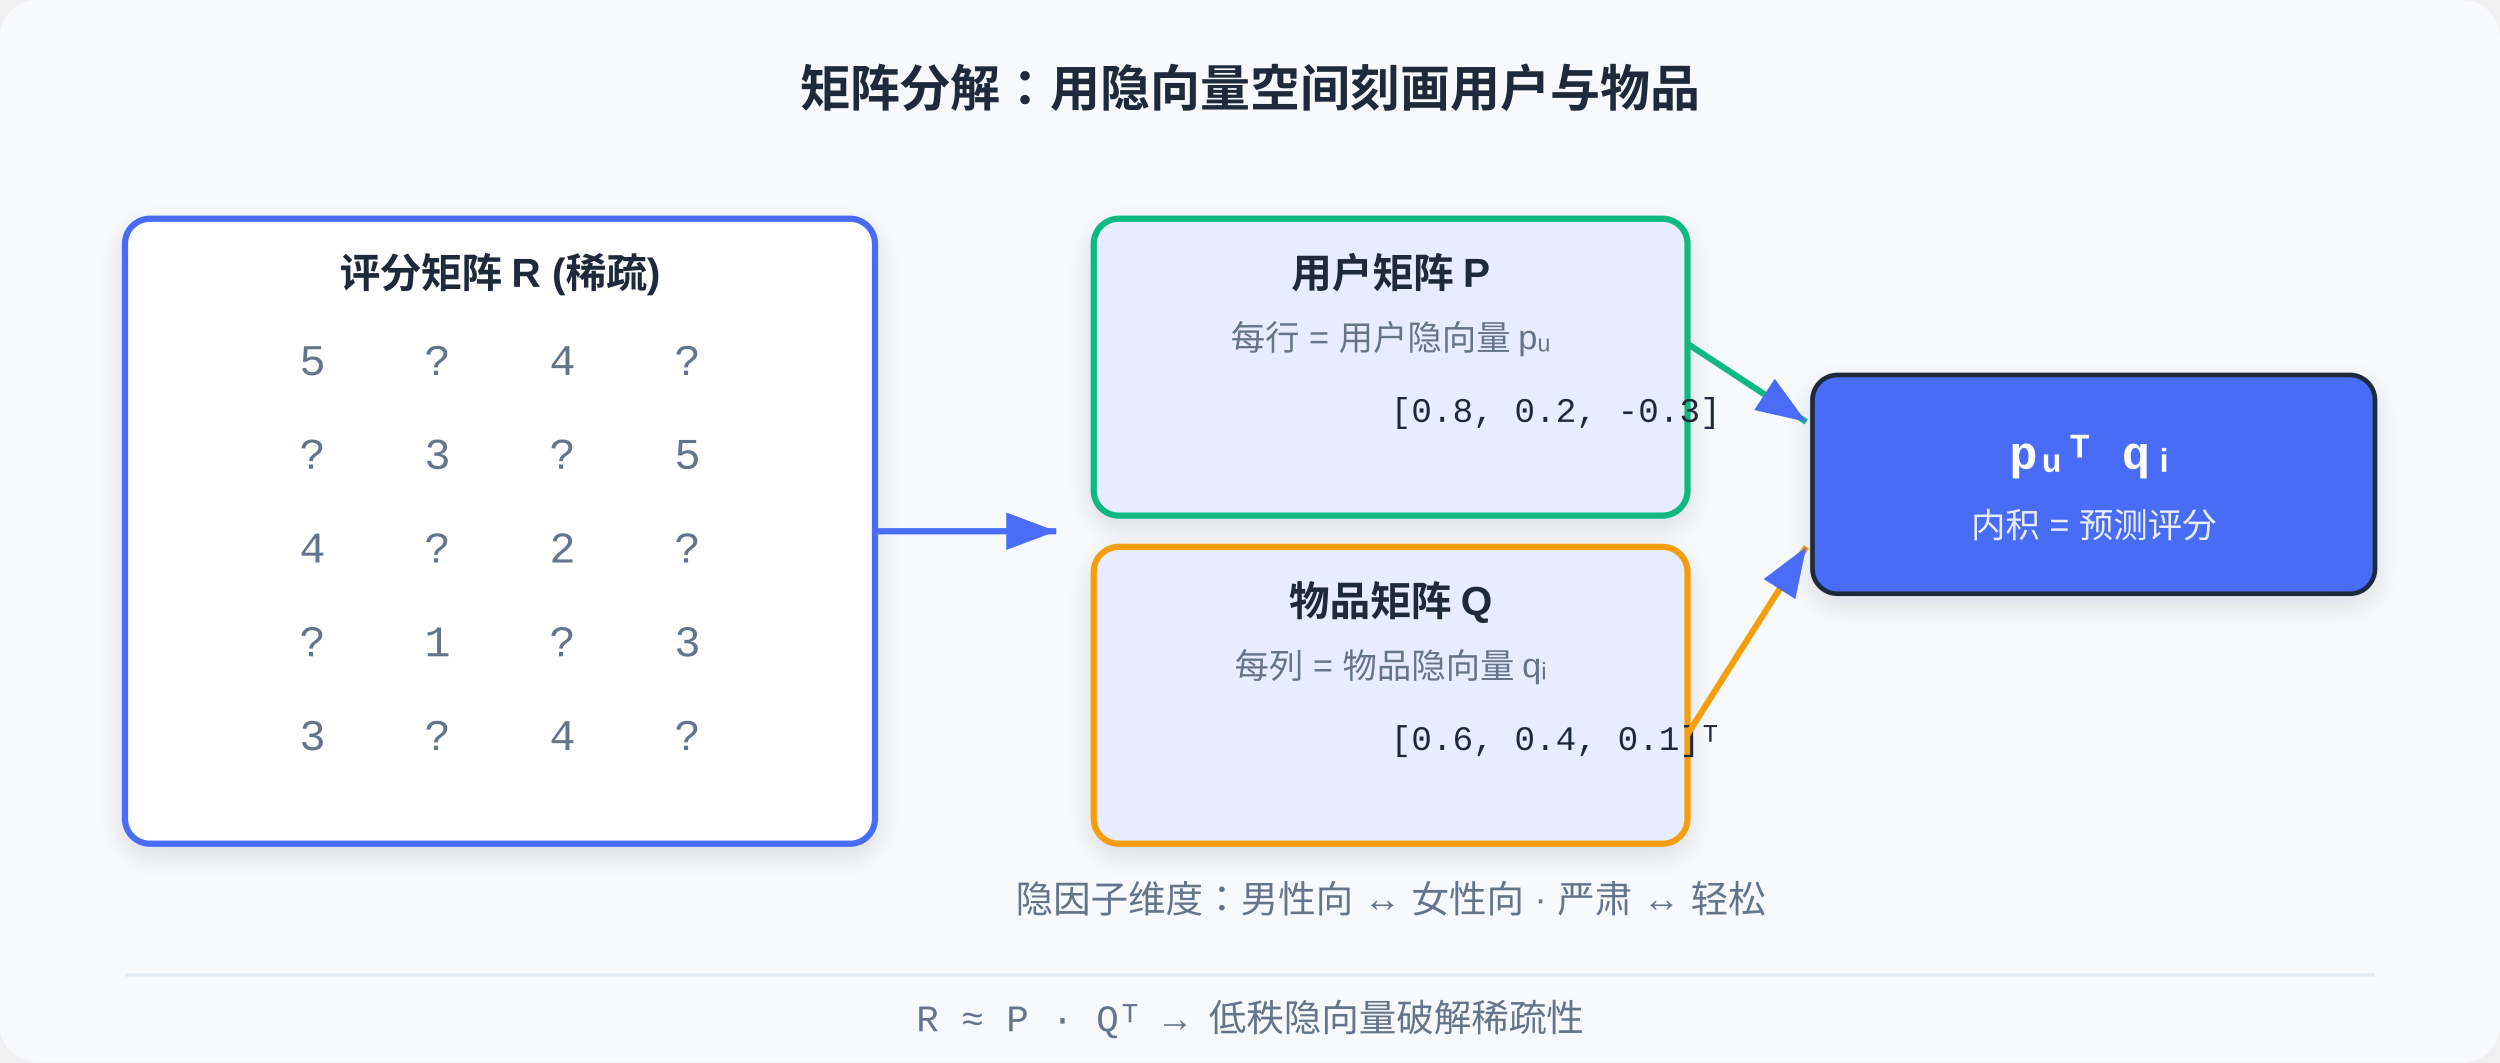
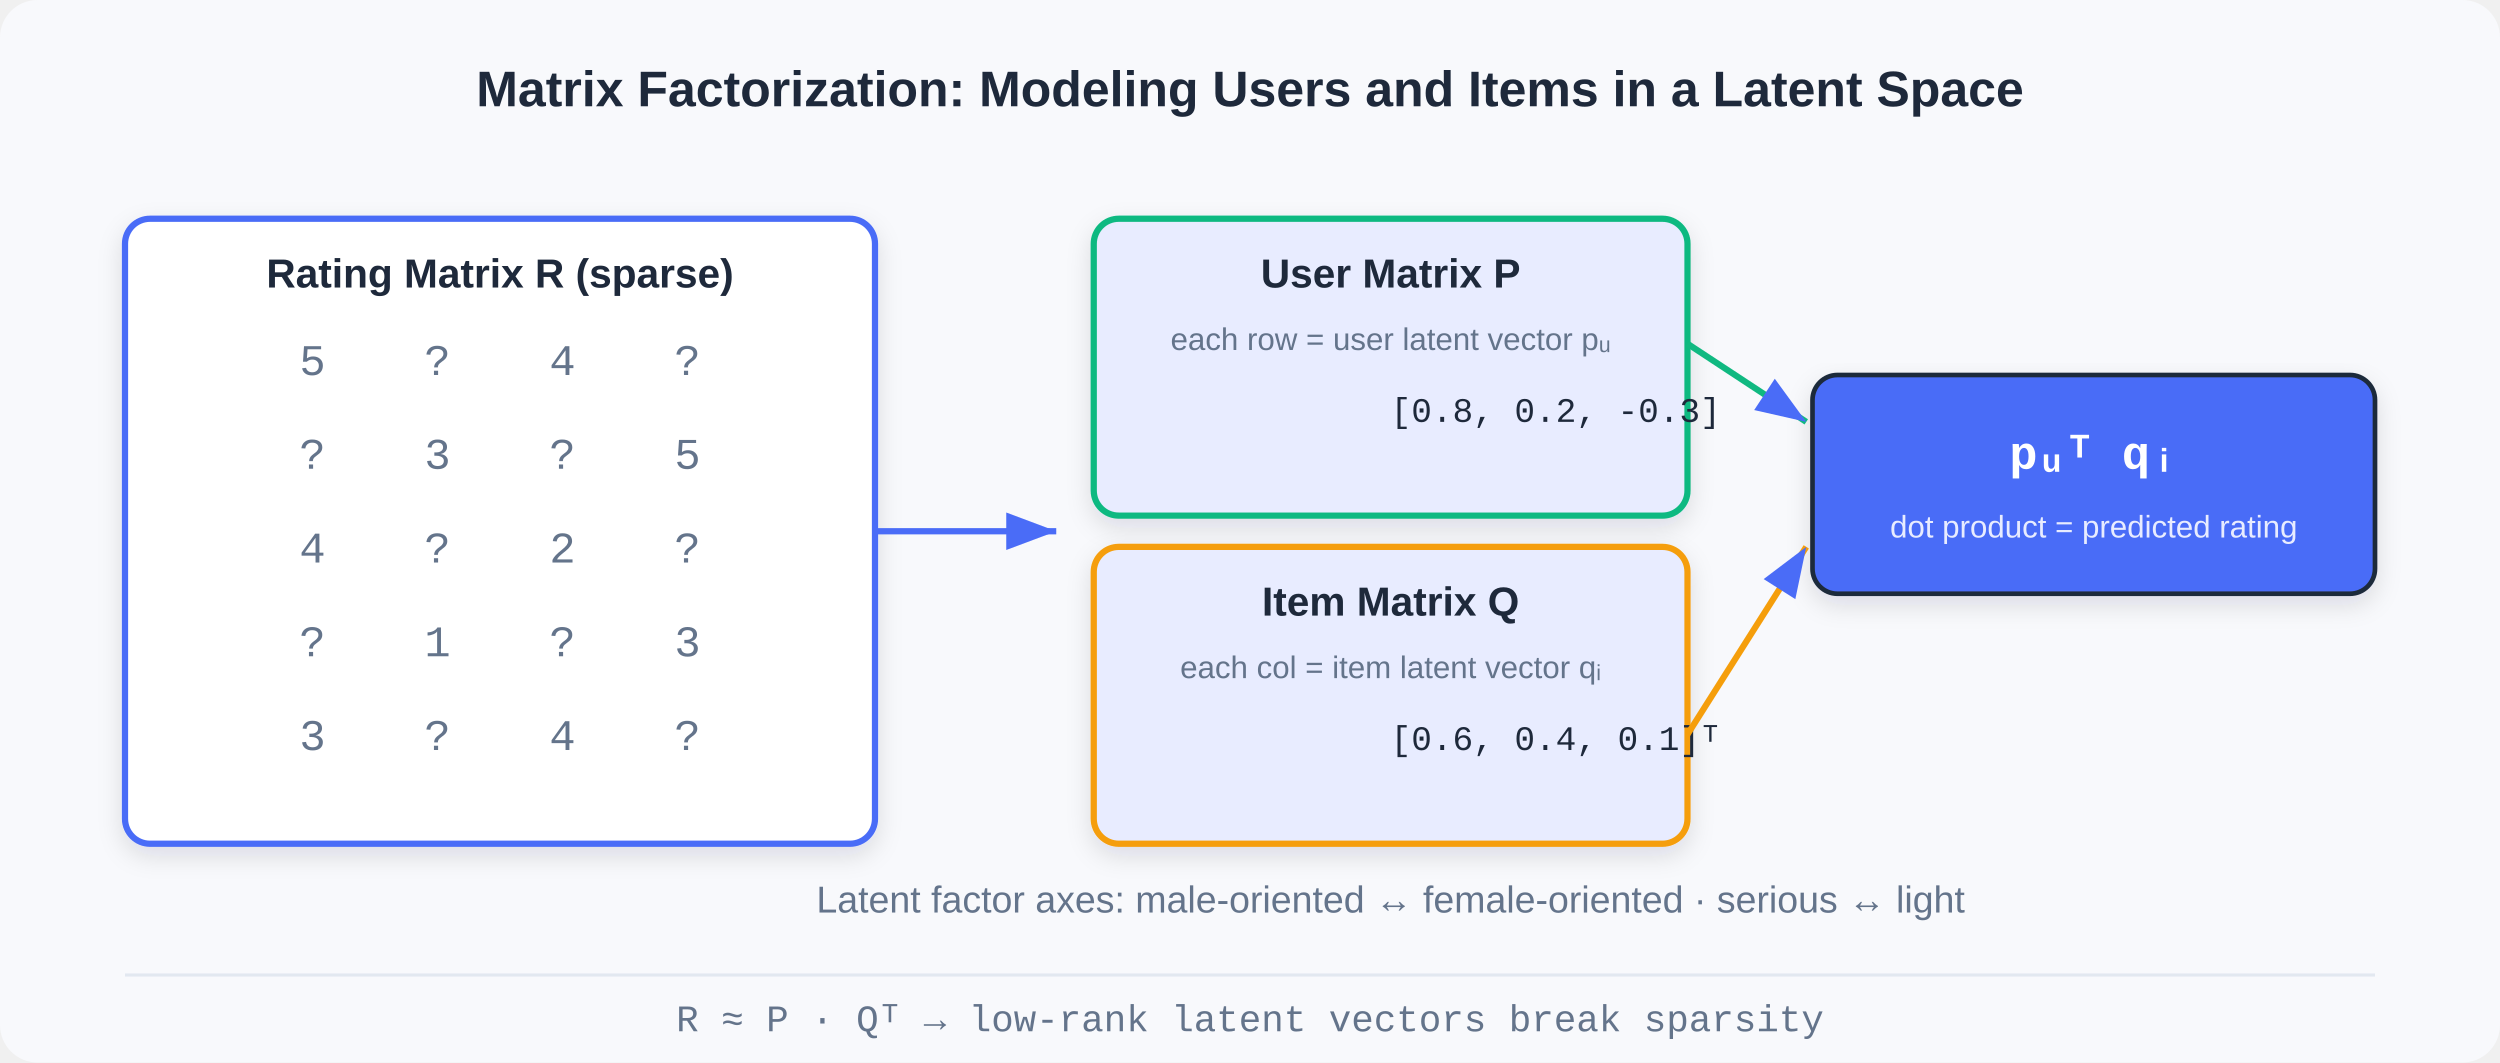
<svg xmlns="http://www.w3.org/2000/svg" width="800" height="340" viewBox="0 0 800 340">
  <defs>
    <filter id="shadow" x="-10%" y="-10%" width="120%" height="130%">
      <feDropShadow dx="0" dy="3" stdDeviation="4" flood-color="#1e293b" flood-opacity="0.12" />
    </filter>
  </defs>
  <rect x="0" y="0" width="800" height="340" fill="#f8f9fc" rx="12" />
-   <text x="400" y="34" text-anchor="middle" font-family="Arial" font-size="16" font-weight="bold" fill="#1e293b">矩阵分解：用隐向量空间刻画用户与物品</text>
+   <text x="400" y="34" text-anchor="middle" font-family="Arial" font-size="16" font-weight="bold" fill="#1e293b">Matrix Factorization: Modeling Users and Items in a Latent Space</text>
  <rect x="40" y="70" width="240" height="200" rx="8" fill="#ffffff" stroke="#4A6CF7" stroke-width="2" filter="url(#shadow)" />
-   <text x="160" y="92" text-anchor="middle" font-family="Arial" font-size="13" font-weight="bold" fill="#1e293b">评分矩阵 R (稀疏)</text>
+   <text x="160" y="92" text-anchor="middle" font-family="Arial" font-size="13" font-weight="bold" fill="#1e293b">Rating Matrix R (sparse)</text>
  <g font-family="Courier New" font-size="14" text-anchor="middle">
    <text x="100" y="120" fill="#64748b">5</text>
    <text x="140" y="120" fill="#64748b">?</text>
    <text x="180" y="120" fill="#64748b">4</text>
    <text x="220" y="120" fill="#64748b">?</text>
    <text x="100" y="150" fill="#64748b">?</text>
    <text x="140" y="150" fill="#64748b">3</text>
    <text x="180" y="150" fill="#64748b">?</text>
    <text x="220" y="150" fill="#64748b">5</text>
    <text x="100" y="180" fill="#64748b">4</text>
    <text x="140" y="180" fill="#64748b">?</text>
    <text x="180" y="180" fill="#64748b">2</text>
    <text x="220" y="180" fill="#64748b">?</text>
    <text x="100" y="210" fill="#64748b">?</text>
    <text x="140" y="210" fill="#64748b">1</text>
    <text x="180" y="210" fill="#64748b">?</text>
    <text x="220" y="210" fill="#64748b">3</text>
    <text x="100" y="240" fill="#64748b">3</text>
    <text x="140" y="240" fill="#64748b">?</text>
    <text x="180" y="240" fill="#64748b">4</text>
    <text x="220" y="240" fill="#64748b">?</text>
  </g>
  <line x1="280" y1="170" x2="338" y2="170" stroke="#4A6CF7" stroke-width="2" marker-end="url(#arrow2)" />
  <defs>
    <marker id="arrow2" markerWidth="10" markerHeight="10" refX="8" refY="3" orient="auto" markerUnits="strokeWidth">
      <path d="M0,0 L8,3 L0,6 Z" fill="#4A6CF7" />
    </marker>
  </defs>
  <rect x="350" y="70" width="190" height="95" rx="8" fill="#e8ecff" stroke="#10b981" stroke-width="2" filter="url(#shadow)" />
-   <text x="445" y="92" text-anchor="middle" font-family="Arial" font-size="13" font-weight="bold" fill="#1e293b">用户矩阵 P</text>
-   <text x="445" y="112" text-anchor="middle" font-family="Arial" font-size="11" fill="#64748b">每行 = 用户隐向量 pᵤ</text>
+   <text x="445" y="92" text-anchor="middle" font-family="Arial" font-size="13" font-weight="bold" fill="#1e293b">User Matrix P</text>
+   <text x="445" y="112" text-anchor="middle" font-family="Arial" font-size="10" fill="#64748b">each row = user latent vector pᵤ</text>
  <g font-family="Courier New" font-size="11" fill="#1e293b" text-anchor="center">
    <text x="445" y="135">[0.8, 0.2, -0.3]</text>
  </g>
  <rect x="350" y="175" width="190" height="95" rx="8" fill="#e8ecff" stroke="#f59e0b" stroke-width="2" filter="url(#shadow)" />
-   <text x="445" y="197" text-anchor="middle" font-family="Arial" font-size="13" font-weight="bold" fill="#1e293b">物品矩阵 Q</text>
-   <text x="445" y="217" text-anchor="middle" font-family="Arial" font-size="11" fill="#64748b">每列 = 物品隐向量 qᵢ</text>
+   <text x="445" y="197" text-anchor="middle" font-family="Arial" font-size="13" font-weight="bold" fill="#1e293b">Item Matrix Q</text>
+   <text x="445" y="217" text-anchor="middle" font-family="Arial" font-size="10" fill="#64748b">each col = item latent vector qᵢ</text>
  <g font-family="Courier New" font-size="11" fill="#1e293b" text-anchor="center">
    <text x="445" y="240">[0.6, 0.4, 0.1]ᵀ</text>
  </g>
  <rect x="580" y="120" width="180" height="70" rx="8" fill="#4A6CF7" stroke="#1e293b" stroke-width="1.5" filter="url(#shadow)" />
  <text x="670" y="150" text-anchor="middle" font-family="Courier New" font-size="15" font-weight="bold" fill="#ffffff">pᵤᵀ qᵢ</text>
-   <text x="670" y="172" text-anchor="middle" font-family="Arial" font-size="11" fill="#e8ecff">内积 = 预测评分</text>
+   <text x="670" y="172" text-anchor="middle" font-family="Arial" font-size="10" fill="#e8ecff">dot product = predicted rating</text>
  <line x1="540" y1="110" x2="578" y2="135" stroke="#10b981" stroke-width="2" marker-end="url(#arrow2)" />
  <line x1="540" y1="235" x2="578" y2="175" stroke="#f59e0b" stroke-width="2" marker-end="url(#arrow2)" />
-   <text x="445" y="292" text-anchor="middle" font-family="Arial" font-size="12" fill="#64748b">隐因子维度：男性向 ↔ 女性向 · 严肃 ↔ 轻松</text>
+   <text x="445" y="292" text-anchor="middle" font-family="Arial" font-size="12" fill="#64748b">Latent factor axes: male-oriented ↔ female-oriented · serious ↔ light</text>
  <line x1="40" y1="312" x2="760" y2="312" stroke="#e2e8f0" stroke-width="1" />
-   <text x="400" y="330" text-anchor="middle" font-family="Courier New" font-size="12" fill="#64748b">R ≈ P · Qᵀ   →   低秩隐向量破解稀疏性</text>
+   <text x="400" y="330" text-anchor="middle" font-family="Courier New" font-size="12" fill="#64748b">R ≈ P · Qᵀ   →   low-rank latent vectors break sparsity</text>
</svg>
